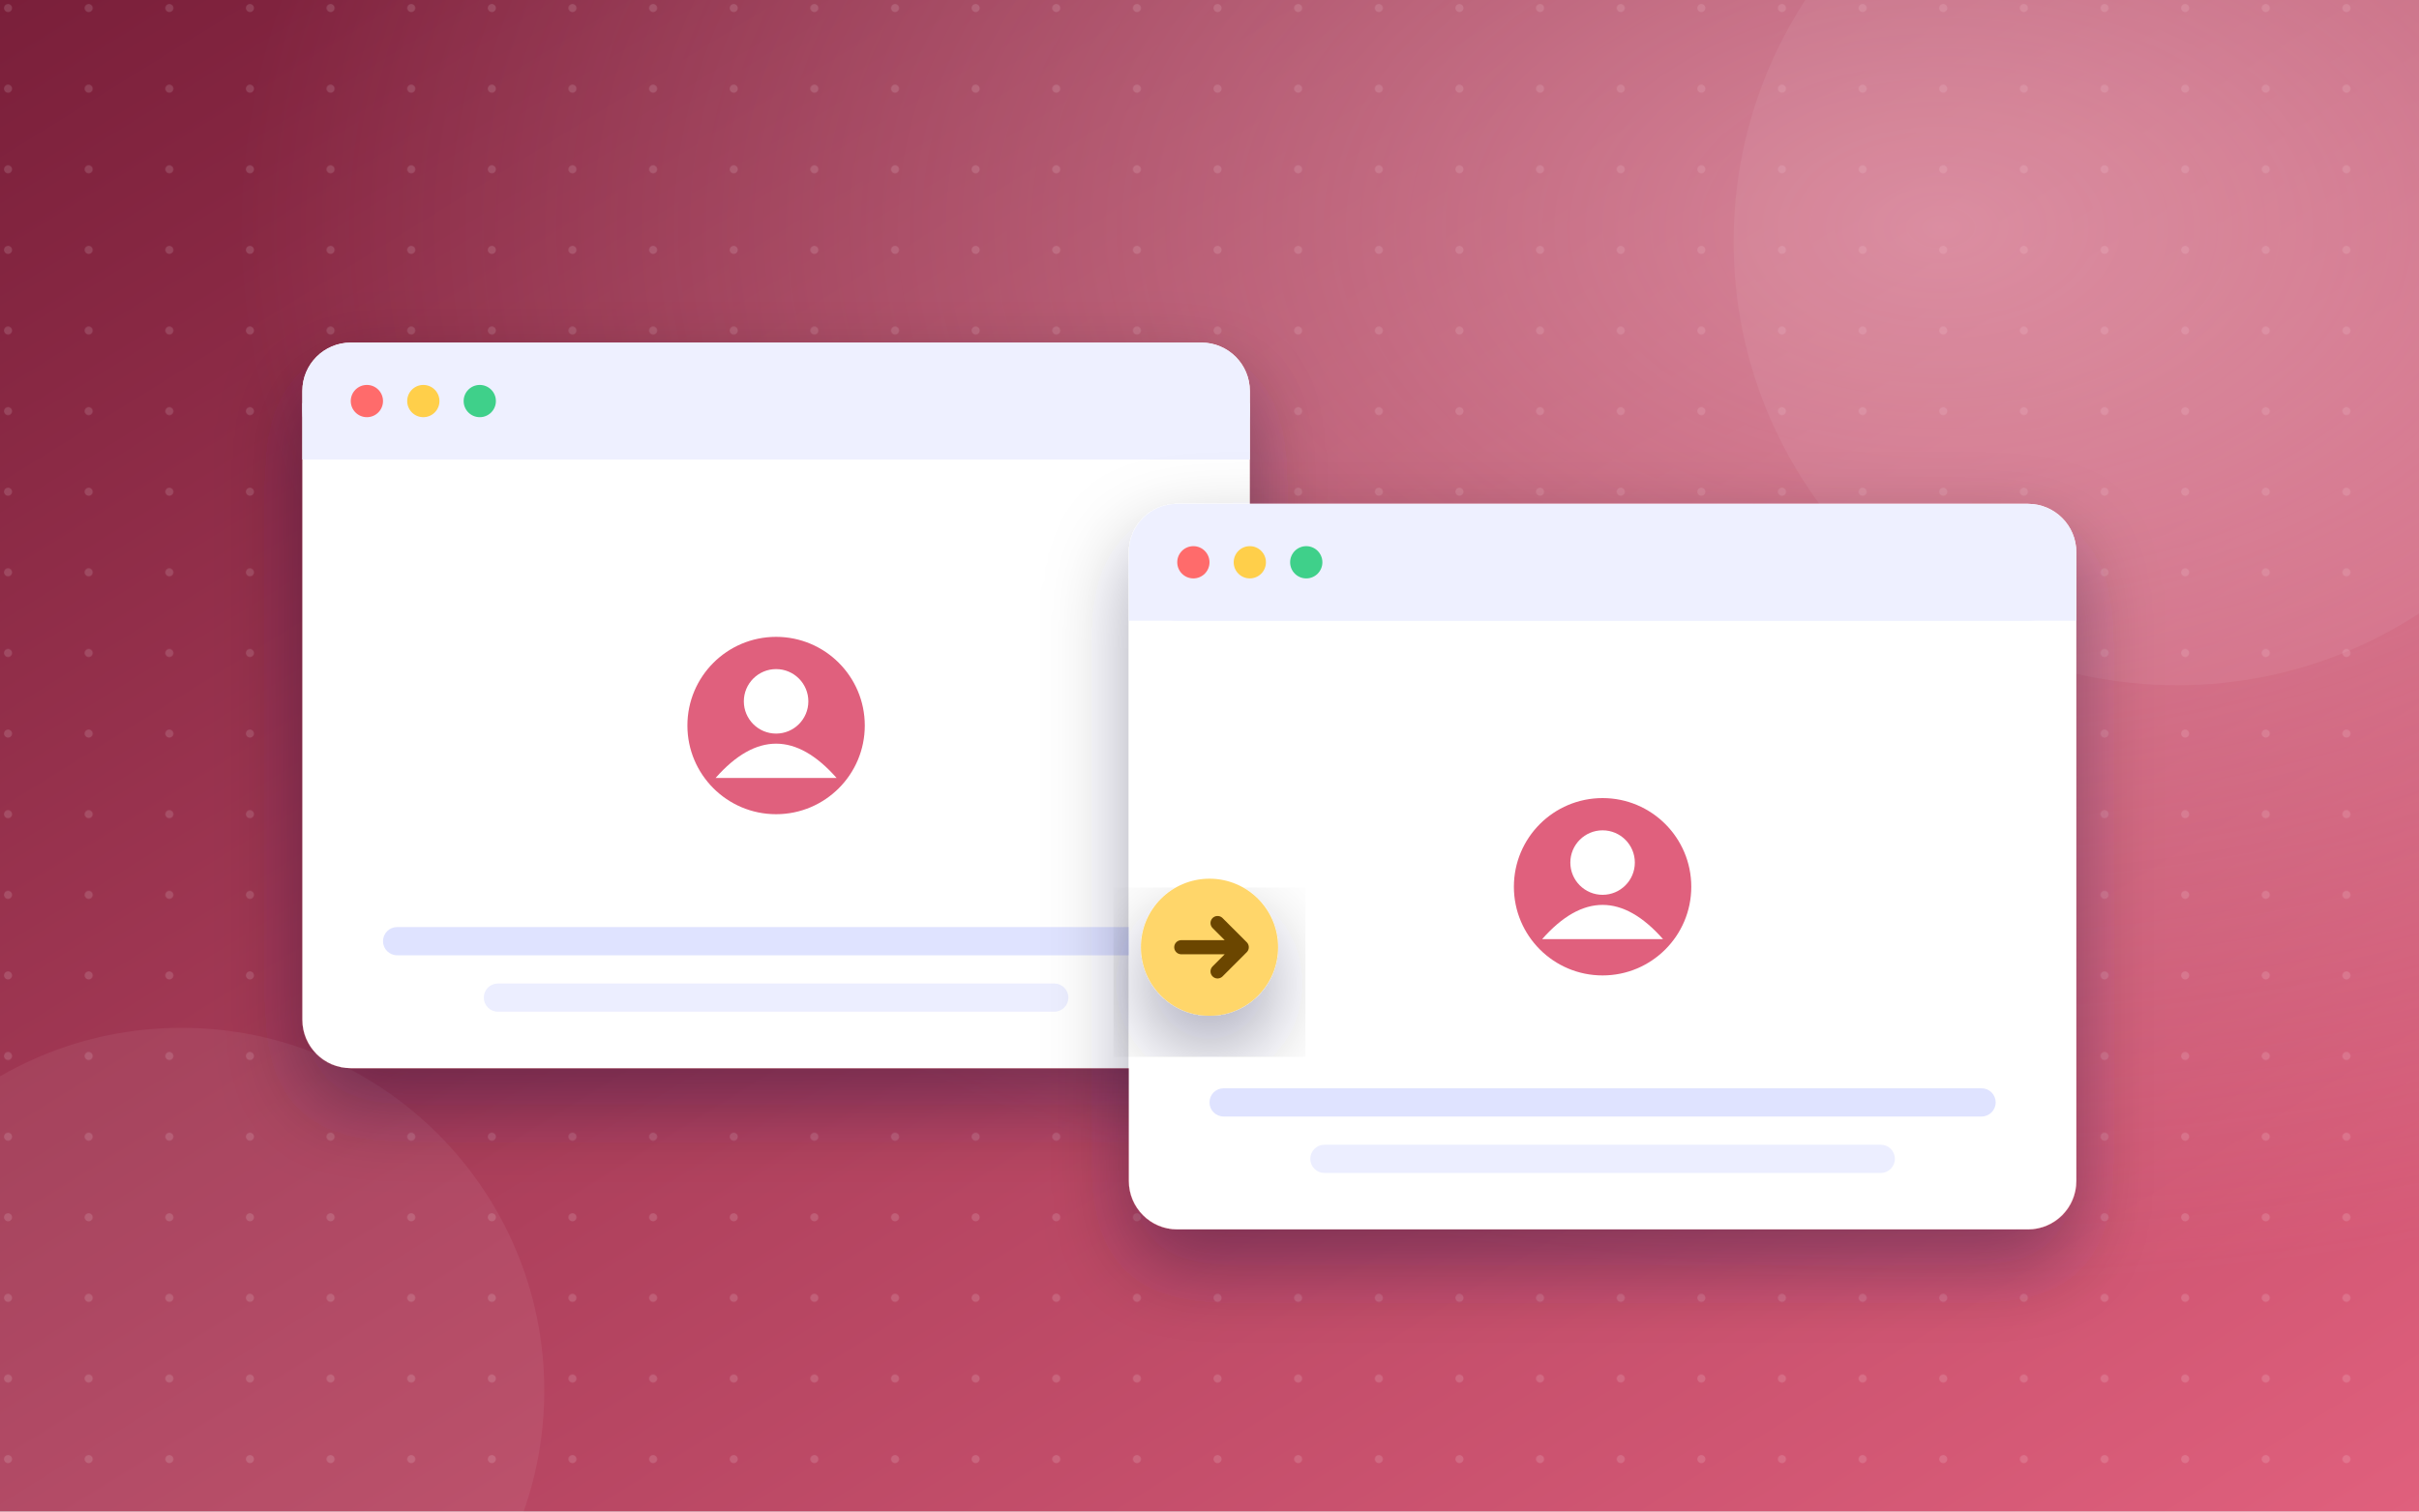
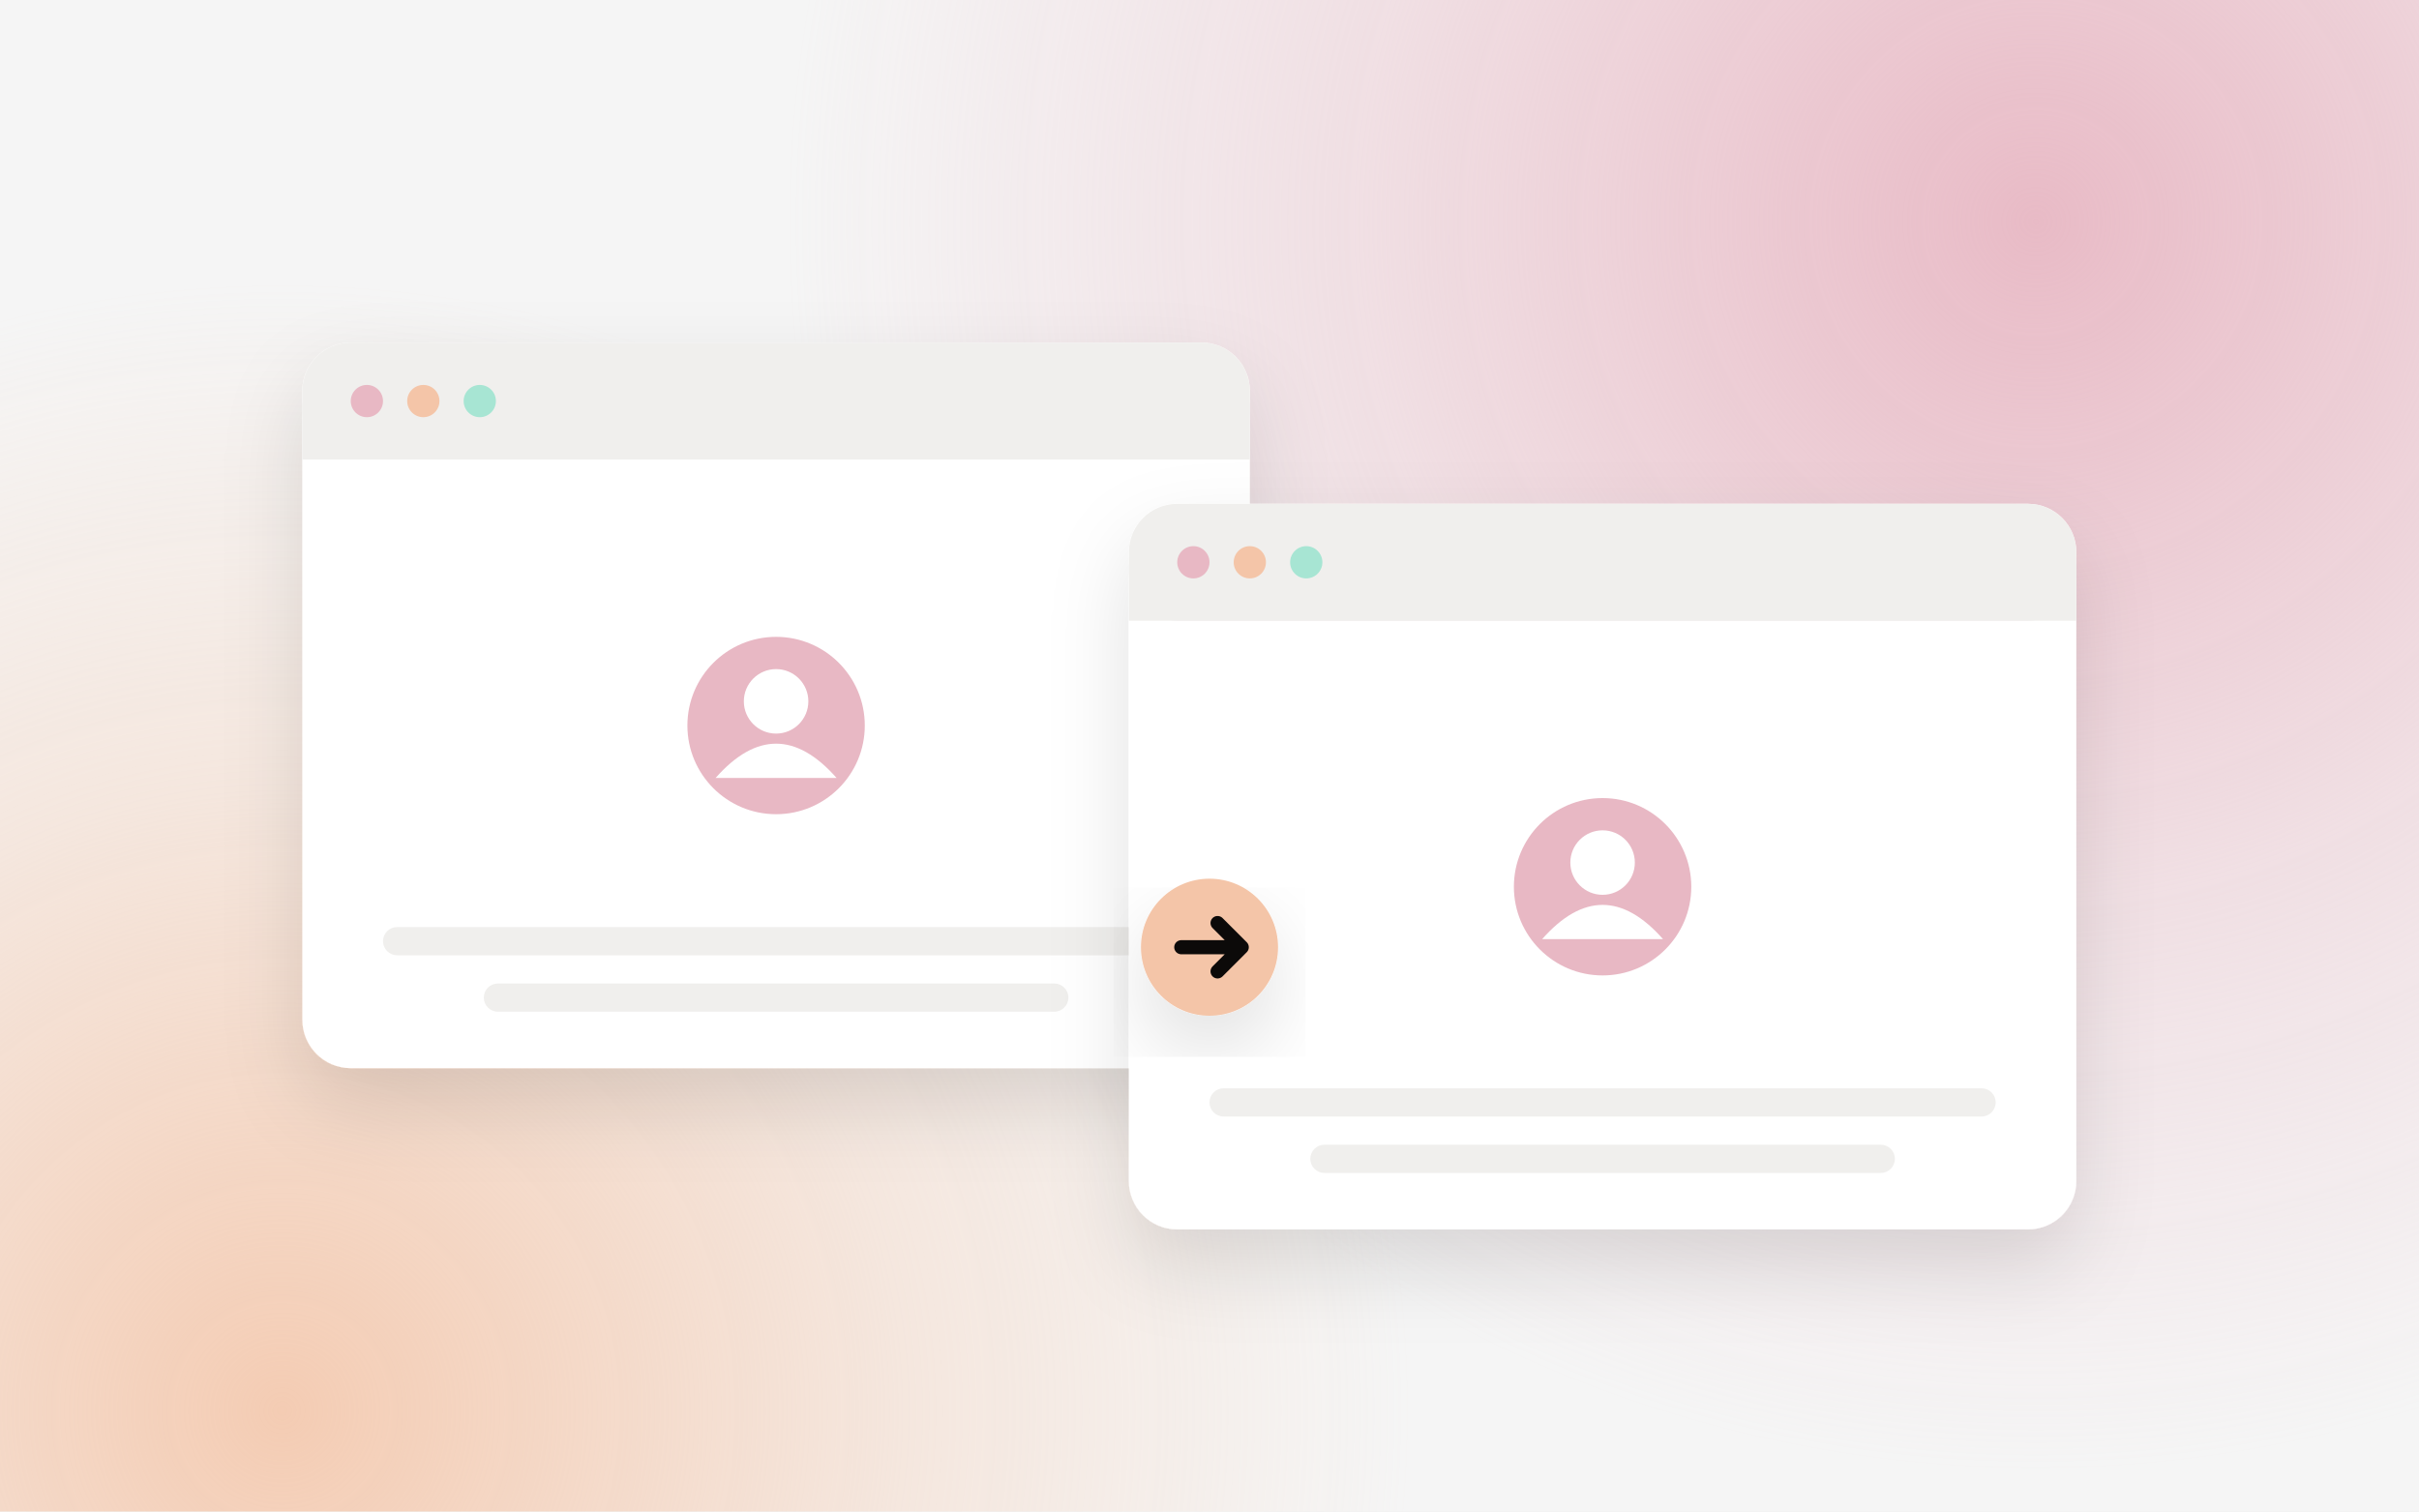
<svg xmlns="http://www.w3.org/2000/svg" viewBox="0 0 1200 750" width="1200" height="750">
  <defs>
-     <linearGradient id="bg" x1="0" y1="0" x2="1" y2="1">
-       <stop offset="0" stop-color="#7a1f3a" />
-       <stop offset="1" stop-color="#e0607d" />
-     </linearGradient>
-     <radialGradient id="glow" cx=".8" cy=".15" r=".7">
-       <stop offset="0" stop-color="#ffc2d0" stop-opacity=".55" />
-       <stop offset="1" stop-color="#ffc2d0" stop-opacity="0" />
+     <radialGradient id="bloomA" cx="1010" cy="110" r="620" gradientUnits="userSpaceOnUse">
+       <stop offset="0" stop-color="#e8b8c4" stop-opacity=".95" />
+       <stop offset=".55" stop-color="#e8b8c4" stop-opacity=".35" />
+       <stop offset="1" stop-color="#e8b8c4" stop-opacity="0" />
+     </radialGradient>
+     <radialGradient id="bloomB" cx="140" cy="700" r="560" gradientUnits="userSpaceOnUse">
+       <stop offset="0" stop-color="#f4c5a8" stop-opacity=".85" />
+       <stop offset=".55" stop-color="#f4c5a8" stop-opacity=".3" />
+       <stop offset="1" stop-color="#f4c5a8" stop-opacity="0" />
    </radialGradient>
    <filter id="sh" x="-20%" y="-20%" width="140%" height="150%">
-       <feDropShadow dx="0" dy="18" stdDeviation="20" flood-color="#0b0a33" flood-opacity=".35" />
+       <feDropShadow dx="0" dy="18" stdDeviation="20" flood-color="#0c0a09" flood-opacity=".12" />
    </filter>
-     <pattern id="dots" width="40" height="40" patternUnits="userSpaceOnUse">
-       <circle cx="4" cy="4" r="2" fill="#fff" fill-opacity=".14" />
-     </pattern>
  </defs>
-   <rect width="1200" height="750" fill="url(#bg)" />
-   <rect width="1200" height="750" fill="url(#dots)" />
-   <rect width="1200" height="750" fill="url(#glow)" />
-   <circle cx="1080" cy="120" r="220" fill="#fff" fill-opacity=".06" />
-   <circle cx="90" cy="690" r="180" fill="#fff" fill-opacity=".06" />
-   <rect x="150" y="170" width="470" height="360" rx="24" fill="#fff" filter="url(#sh)" />
-   <rect x="150" y="170" width="470" height="58" rx="24" fill="#eef0ff" />
-   <rect x="150" y="200" width="470" height="28" fill="#eef0ff" />
-   <circle cx="182" cy="199" r="8" fill="#ff6b6b" />
-   <circle cx="210" cy="199" r="8" fill="#ffcf4a" />
-   <circle cx="238" cy="199" r="8" fill="#3fd08a" />
-   <circle cx="385.0" cy="360.0" r="44" fill="#e0607d" />
-   <circle cx="385.0" cy="348.0" r="16" fill="#fff" />
-   <path d="M355.0 386.0 q30 -34 60 0" fill="#fff" />
-   <rect x="190" y="460" width="390" height="14" rx="7" fill="#dfe3ff" />
-   <rect x="240" y="488" width="290" height="14" rx="7" fill="#eceeff" />
-   <rect x="560" y="250" width="470" height="360" rx="24" fill="#fff" filter="url(#sh)" />
-   <rect x="560" y="250" width="470" height="58" rx="24" fill="#eef0ff" />
-   <rect x="560" y="280" width="470" height="28" fill="#eef0ff" />
-   <circle cx="592" cy="279" r="8" fill="#ff6b6b" />
-   <circle cx="620" cy="279" r="8" fill="#ffcf4a" />
-   <circle cx="648" cy="279" r="8" fill="#3fd08a" />
-   <circle cx="795.0" cy="440.0" r="44" fill="#e0607d" />
-   <circle cx="795.0" cy="428.0" r="16" fill="#fff" />
-   <path d="M765.0 466.0 q30 -34 60 0" fill="#fff" />
-   <rect x="600" y="540" width="390" height="14" rx="7" fill="#dfe3ff" />
-   <rect x="650" y="568" width="290" height="14" rx="7" fill="#eceeff" />
-   <circle cx="600" cy="470" r="34" fill="#ffd66b" filter="url(#sh)" />
-   <path d="M586 470 h28 M604 458 l12 12 -12 12" fill="none" stroke="#6b4600" stroke-width="7" stroke-linecap="round" stroke-linejoin="round" />
+   <rect width="1200" height="750" fill="#f5f5f5" />
+   <rect width="1200" height="750" fill="url(#bloomA)" />
+   <rect width="1200" height="750" fill="url(#bloomB)" />
+   <rect x="150" y="170" width="470" height="360" rx="24" fill="#ffffff" filter="url(#sh)" />
+   <rect x="150" y="170" width="470" height="58" rx="24" fill="#f0efed" />
+   <rect x="150" y="200" width="470" height="28" fill="#f0efed" />
+   <circle cx="182" cy="199" r="8" fill="#e8b8c4" />
+   <circle cx="210" cy="199" r="8" fill="#f4c5a8" />
+   <circle cx="238" cy="199" r="8" fill="#a7e5d3" />
+   <circle cx="385.0" cy="360.0" r="44" fill="#e8b8c4" />
+   <circle cx="385.0" cy="348.0" r="16" fill="#ffffff" />
+   <path d="M355.0 386.0 q30 -34 60 0" fill="#ffffff" />
+   <rect x="190" y="460" width="390" height="14" rx="7" fill="#f0efed" />
+   <rect x="240" y="488" width="290" height="14" rx="7" fill="#f0efed" />
+   <rect x="560" y="250" width="470" height="360" rx="24" fill="#ffffff" filter="url(#sh)" />
+   <rect x="560" y="250" width="470" height="58" rx="24" fill="#f0efed" />
+   <rect x="560" y="280" width="470" height="28" fill="#f0efed" />
+   <circle cx="592" cy="279" r="8" fill="#e8b8c4" />
+   <circle cx="620" cy="279" r="8" fill="#f4c5a8" />
+   <circle cx="648" cy="279" r="8" fill="#a7e5d3" />
+   <circle cx="795.0" cy="440.0" r="44" fill="#e8b8c4" />
+   <circle cx="795.0" cy="428.0" r="16" fill="#ffffff" />
+   <path d="M765.0 466.0 q30 -34 60 0" fill="#ffffff" />
+   <rect x="600" y="540" width="390" height="14" rx="7" fill="#f0efed" />
+   <rect x="650" y="568" width="290" height="14" rx="7" fill="#f0efed" />
+   <circle cx="600" cy="470" r="34" fill="#f4c5a8" filter="url(#sh)" />
+   <path d="M586 470 h28 M604 458 l12 12 -12 12" fill="none" stroke="#0c0a09" stroke-width="7" stroke-linecap="round" stroke-linejoin="round" />
</svg>
